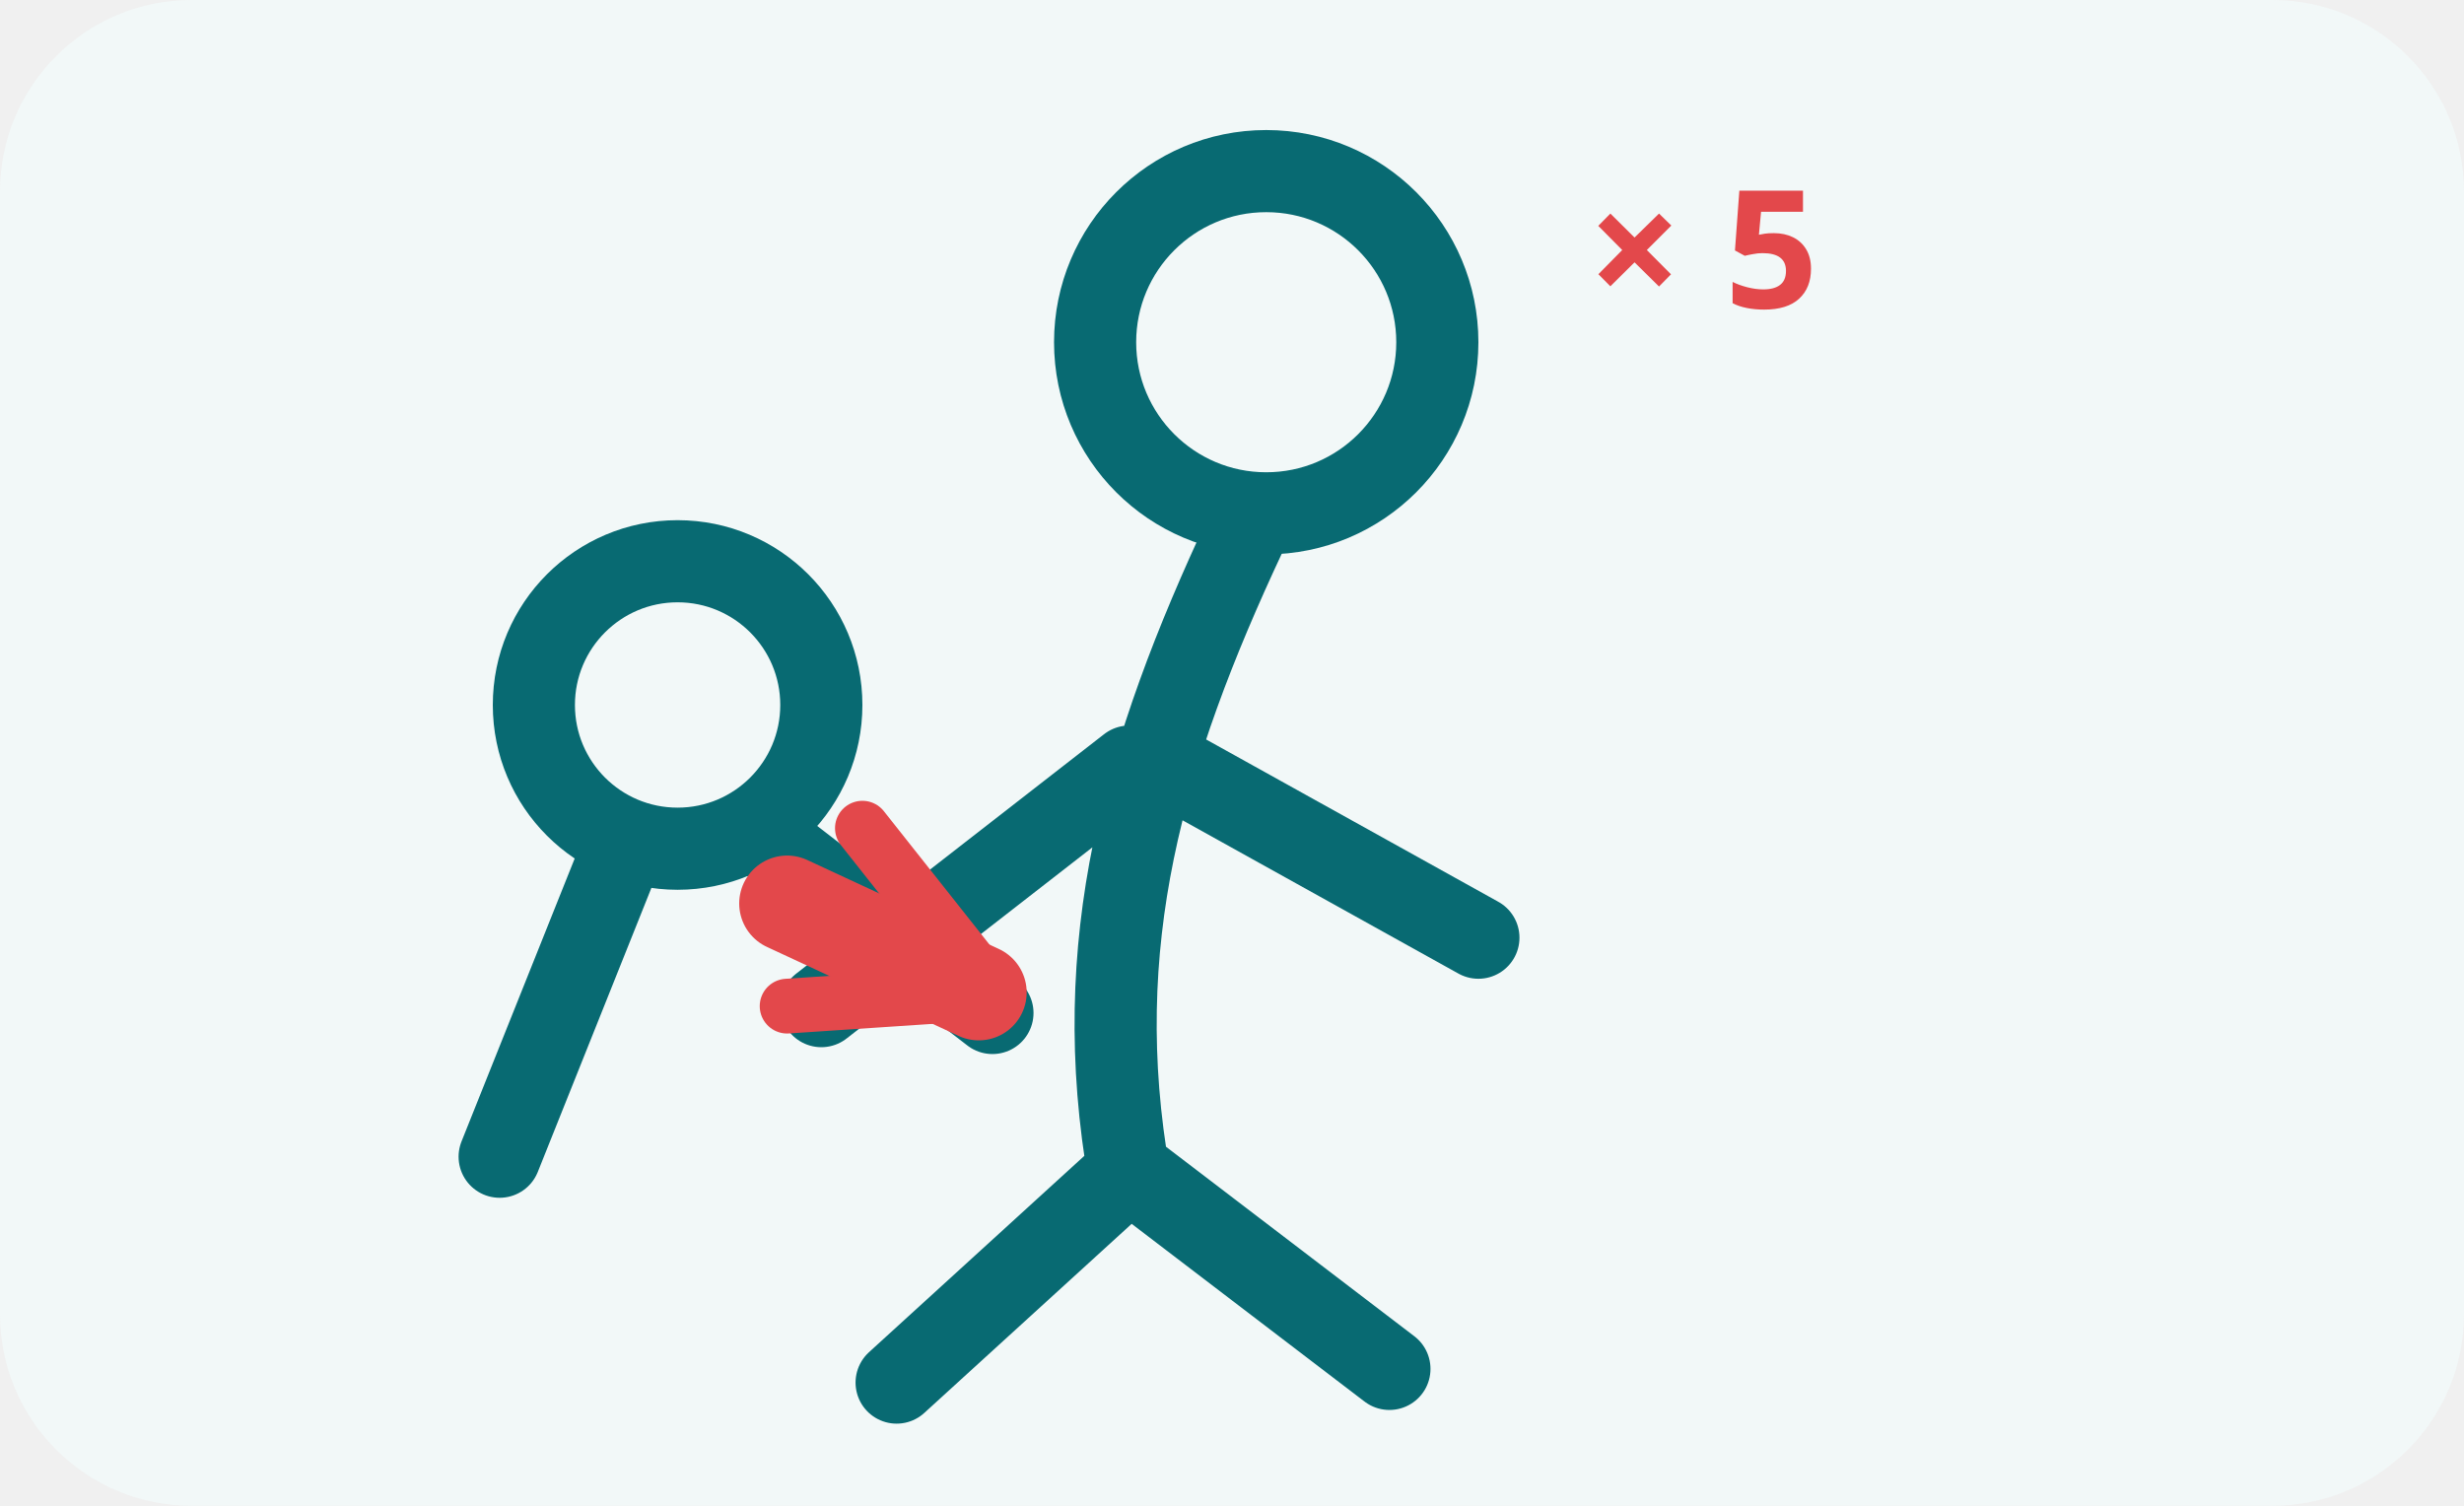
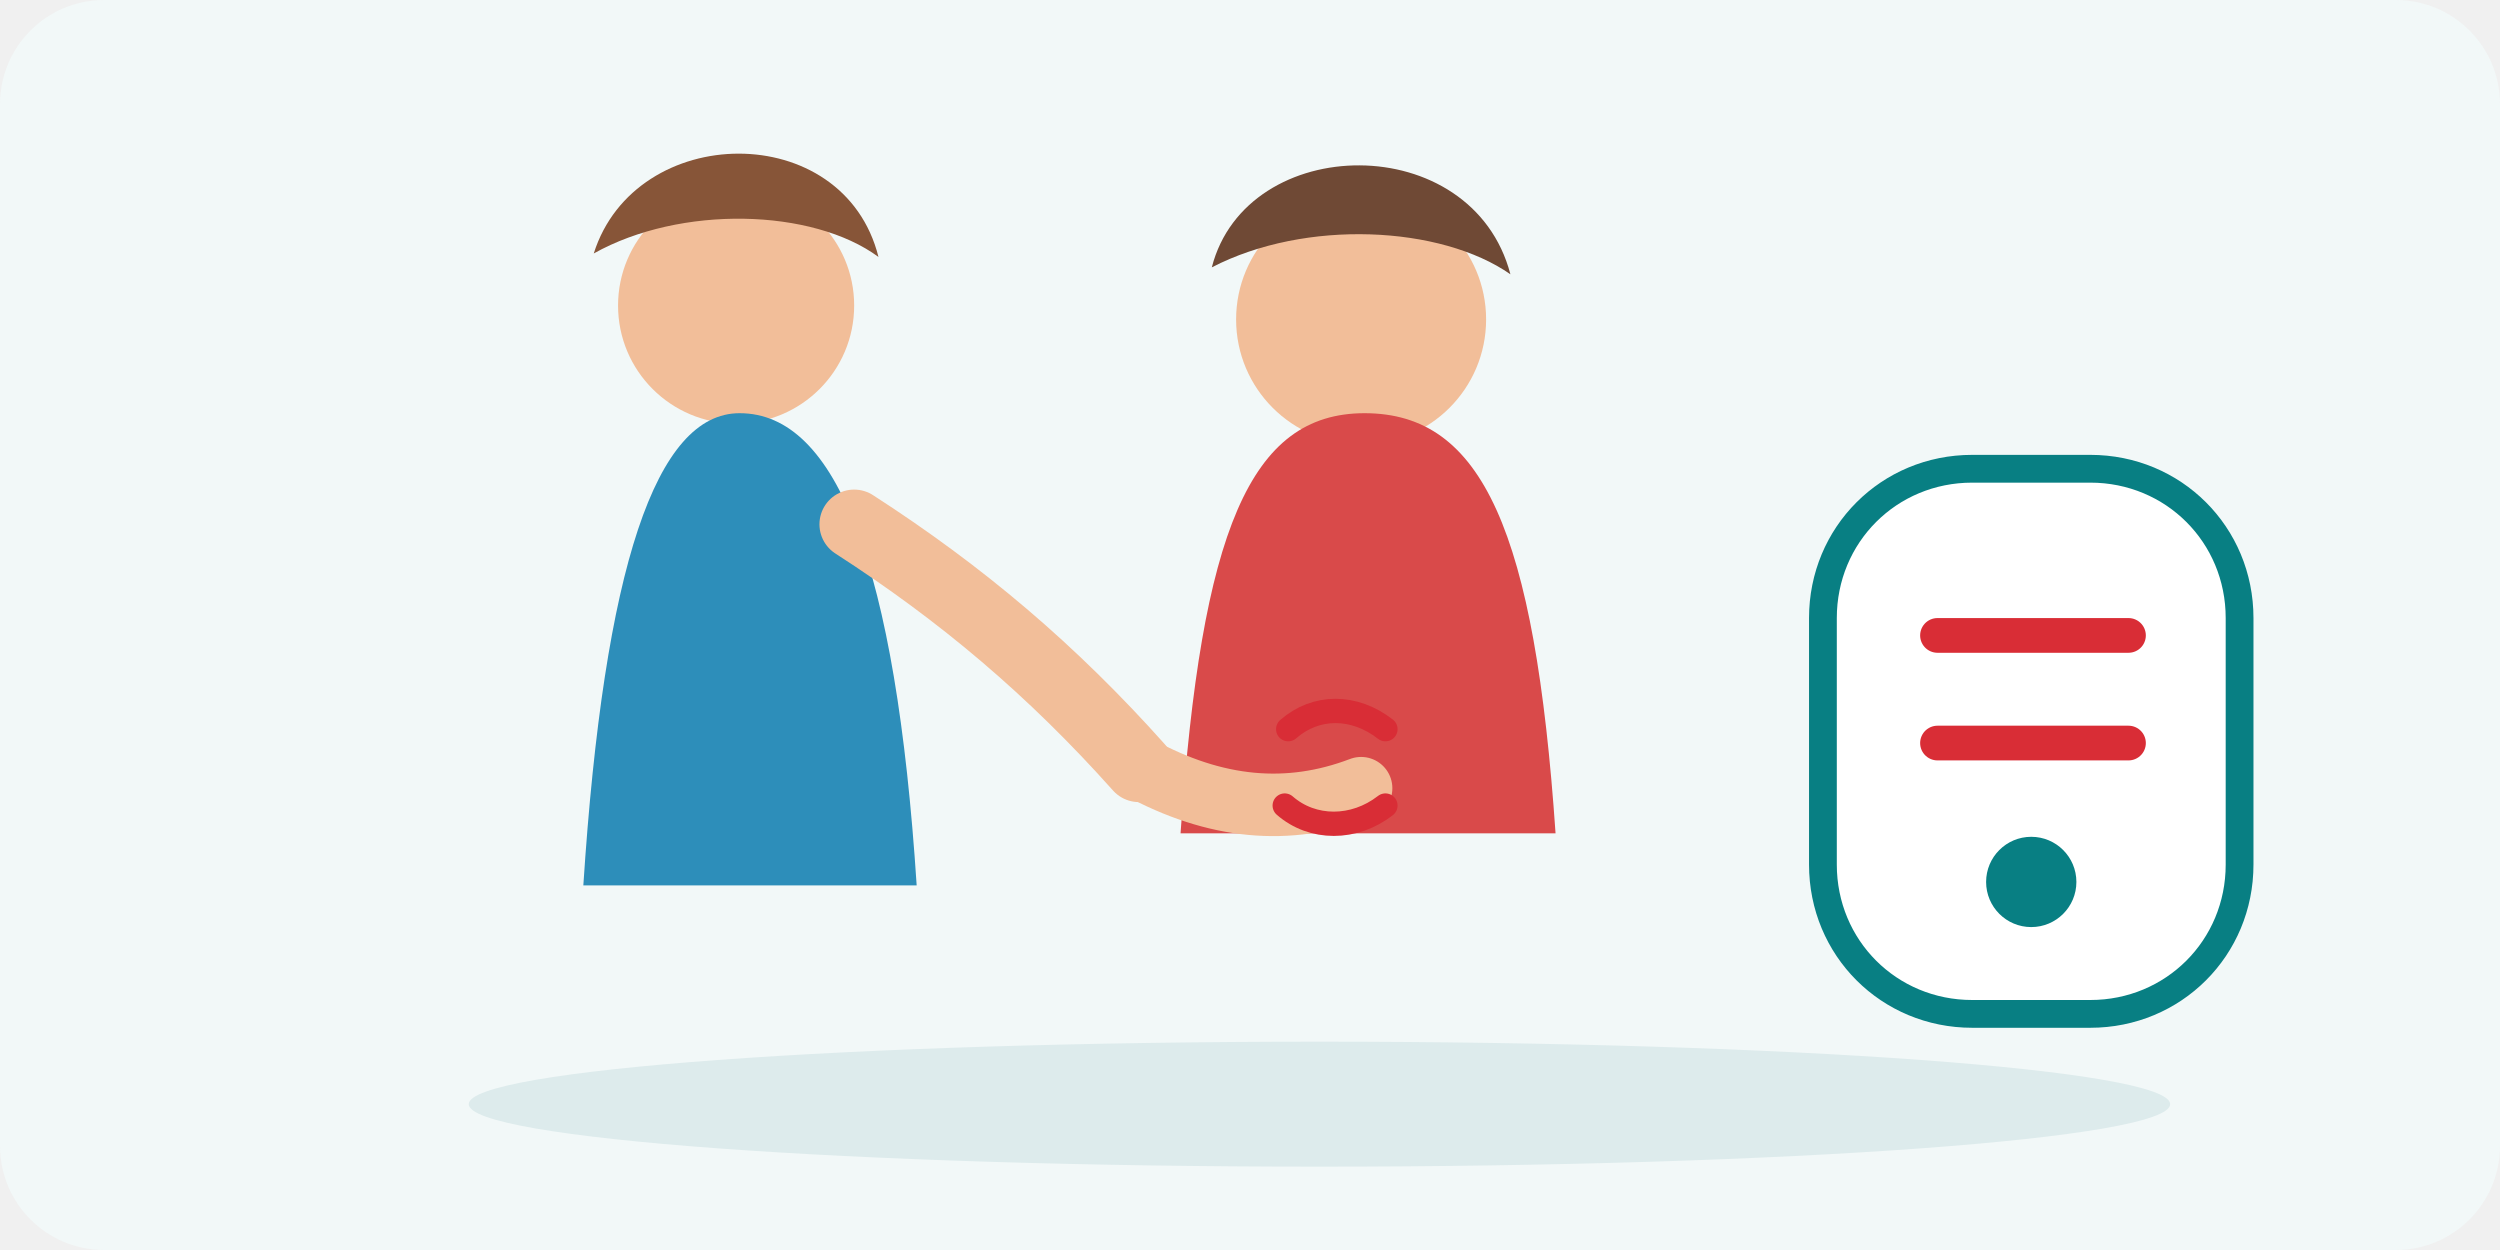
- <svg xmlns="http://www.w3.org/2000/svg" viewBox="0 0 360 220">
-   <rect width="360" height="220" rx="28" fill="#F2F8F8" />
-   <g fill="none" stroke="#086A72" stroke-width="12" stroke-linecap="round" stroke-linejoin="round">
-     <circle cx="185" cy="50" r="25" />
-     <path d="M182 78c-15 32-23 60-17 94M165 112l-45 35M171 112l45 25M165 171l-34 31M165 171l38 29" />
-     <circle cx="99" cy="103" r="21" />
-     <path d="M110 121l35 27M91 124l-18 45" />
-   </g>
-   <path d="M115 132l28 13" stroke="#E3484B" stroke-width="14" stroke-linecap="round" />
-   <path d="M126 121l19 24-30 2" fill="none" stroke="#E3484B" stroke-width="8" stroke-linecap="round" stroke-linejoin="round" />
-   <text x="232" y="45" fill="#E3484B" font-family="sans-serif" font-size="24" font-weight="700">× 5</text>
+ <svg xmlns="http://www.w3.org/2000/svg" viewBox="0 0 720 360">
+   <rect width="720" height="360" rx="30" fill="#F2F8F8" />
+   <ellipse cx="380" cy="318" rx="245" ry="18" fill="#DDEBEC" />
+   <circle cx="392" cy="92" r="36" fill="#F2BE99" />
+   <path d="M349 77c10-39 75-40 86 2-20-14-59-16-86-2z" fill="#6F4935" />
+   <path d="M340 240c6-87 20-121 53-121 34 0 49 34 55 121" fill="#D94A4A" />
+   <circle cx="212" cy="88" r="34" fill="#F2BE99" />
+   <path d="M171 73c12-38 72-39 82 1-19-14-57-15-82-1z" fill="#875538" />
+   <path d="M168 255c6-92 21-136 45-136 28 0 45 44 51 136" fill="#2D8EBA" />
+   <path d="M246 151c31 20 57 42 82 70" fill="none" stroke="#F2BE99" stroke-width="20" stroke-linecap="round" />
+   <path d="M328 221c22 12 43 14 64 6" fill="none" stroke="#F2BE99" stroke-width="18" stroke-linecap="round" />
+   <path d="M371 210c8-7 19-7 28 0" fill="none" stroke="#D92D36" stroke-width="7" stroke-linecap="round" />
+   <path d="M370 232c8 7 20 7 29 0" fill="none" stroke="#D92D36" stroke-width="7" stroke-linecap="round" />
+   <path d="M525 178c0-24 19-43 43-43h34c24 0 43 19 43 43v71c0 24-19 43-43 43h-34c-24 0-43-19-43-43z" fill="#FFFFFF" stroke="#087F83" stroke-width="8" />
+   <path d="M558 183h55M558 214h55" stroke="#D92D36" stroke-width="10" stroke-linecap="round" />
+   <circle cx="585" cy="254" r="13" fill="#087F83" />
</svg>
